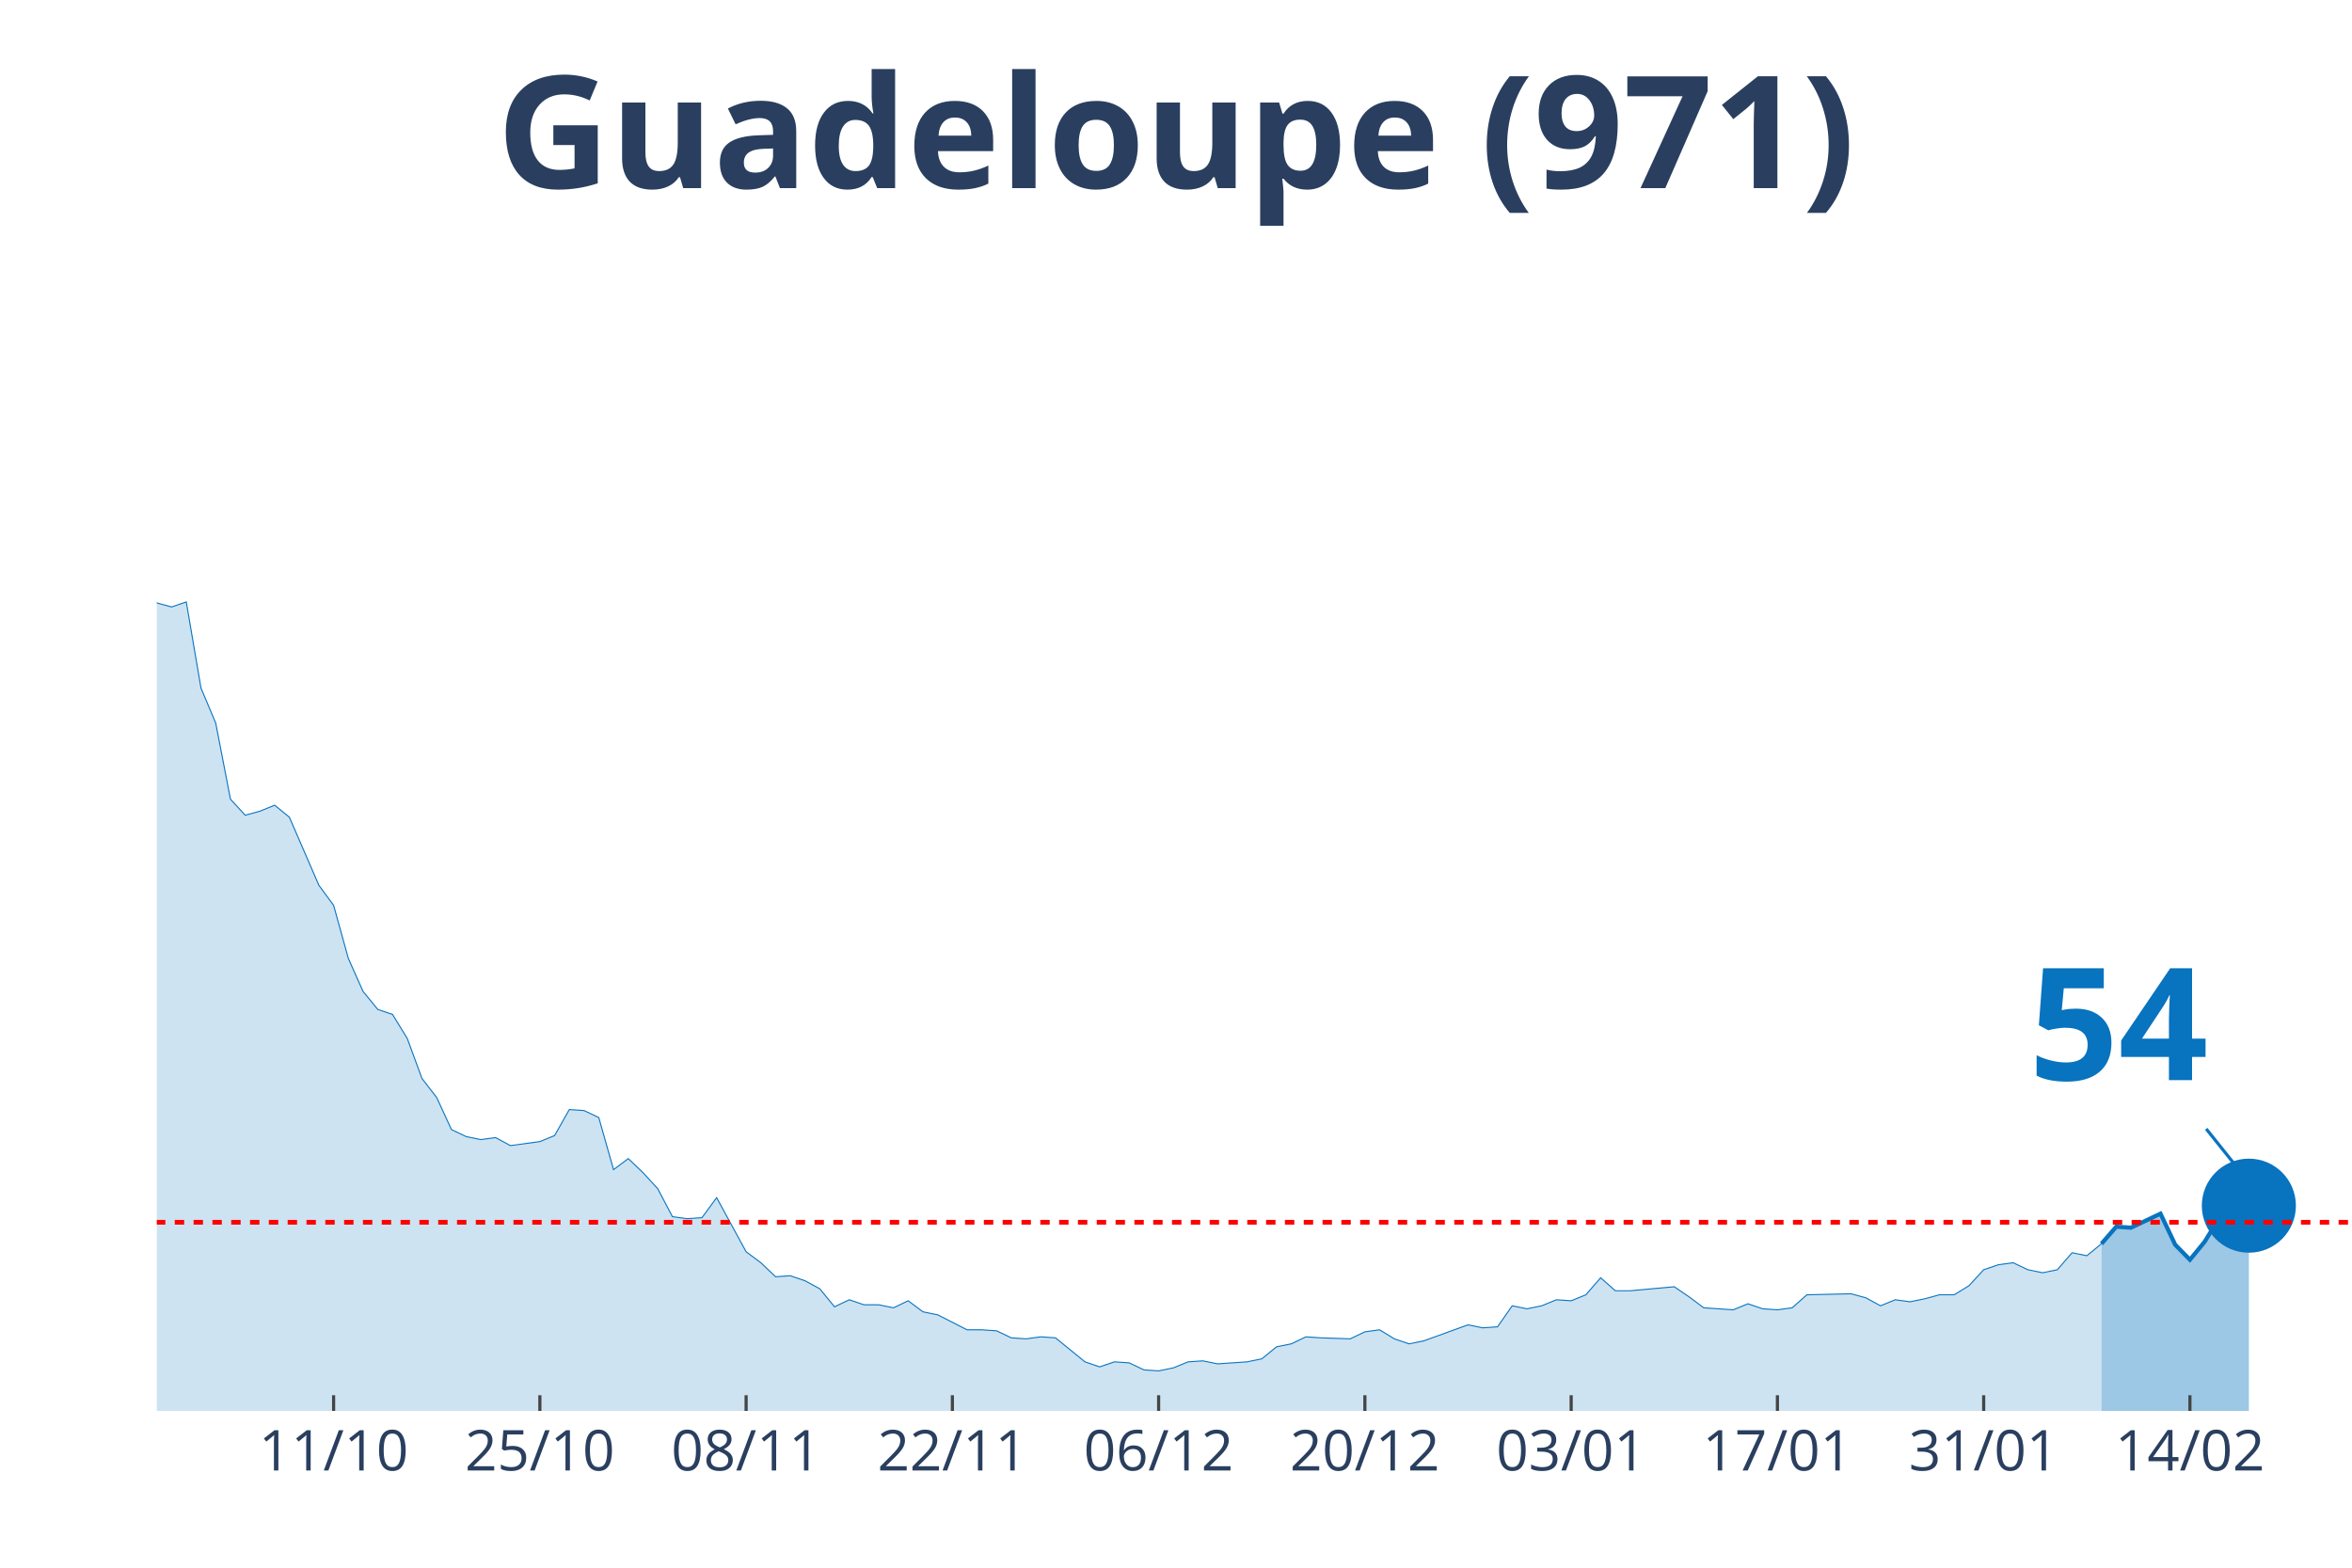
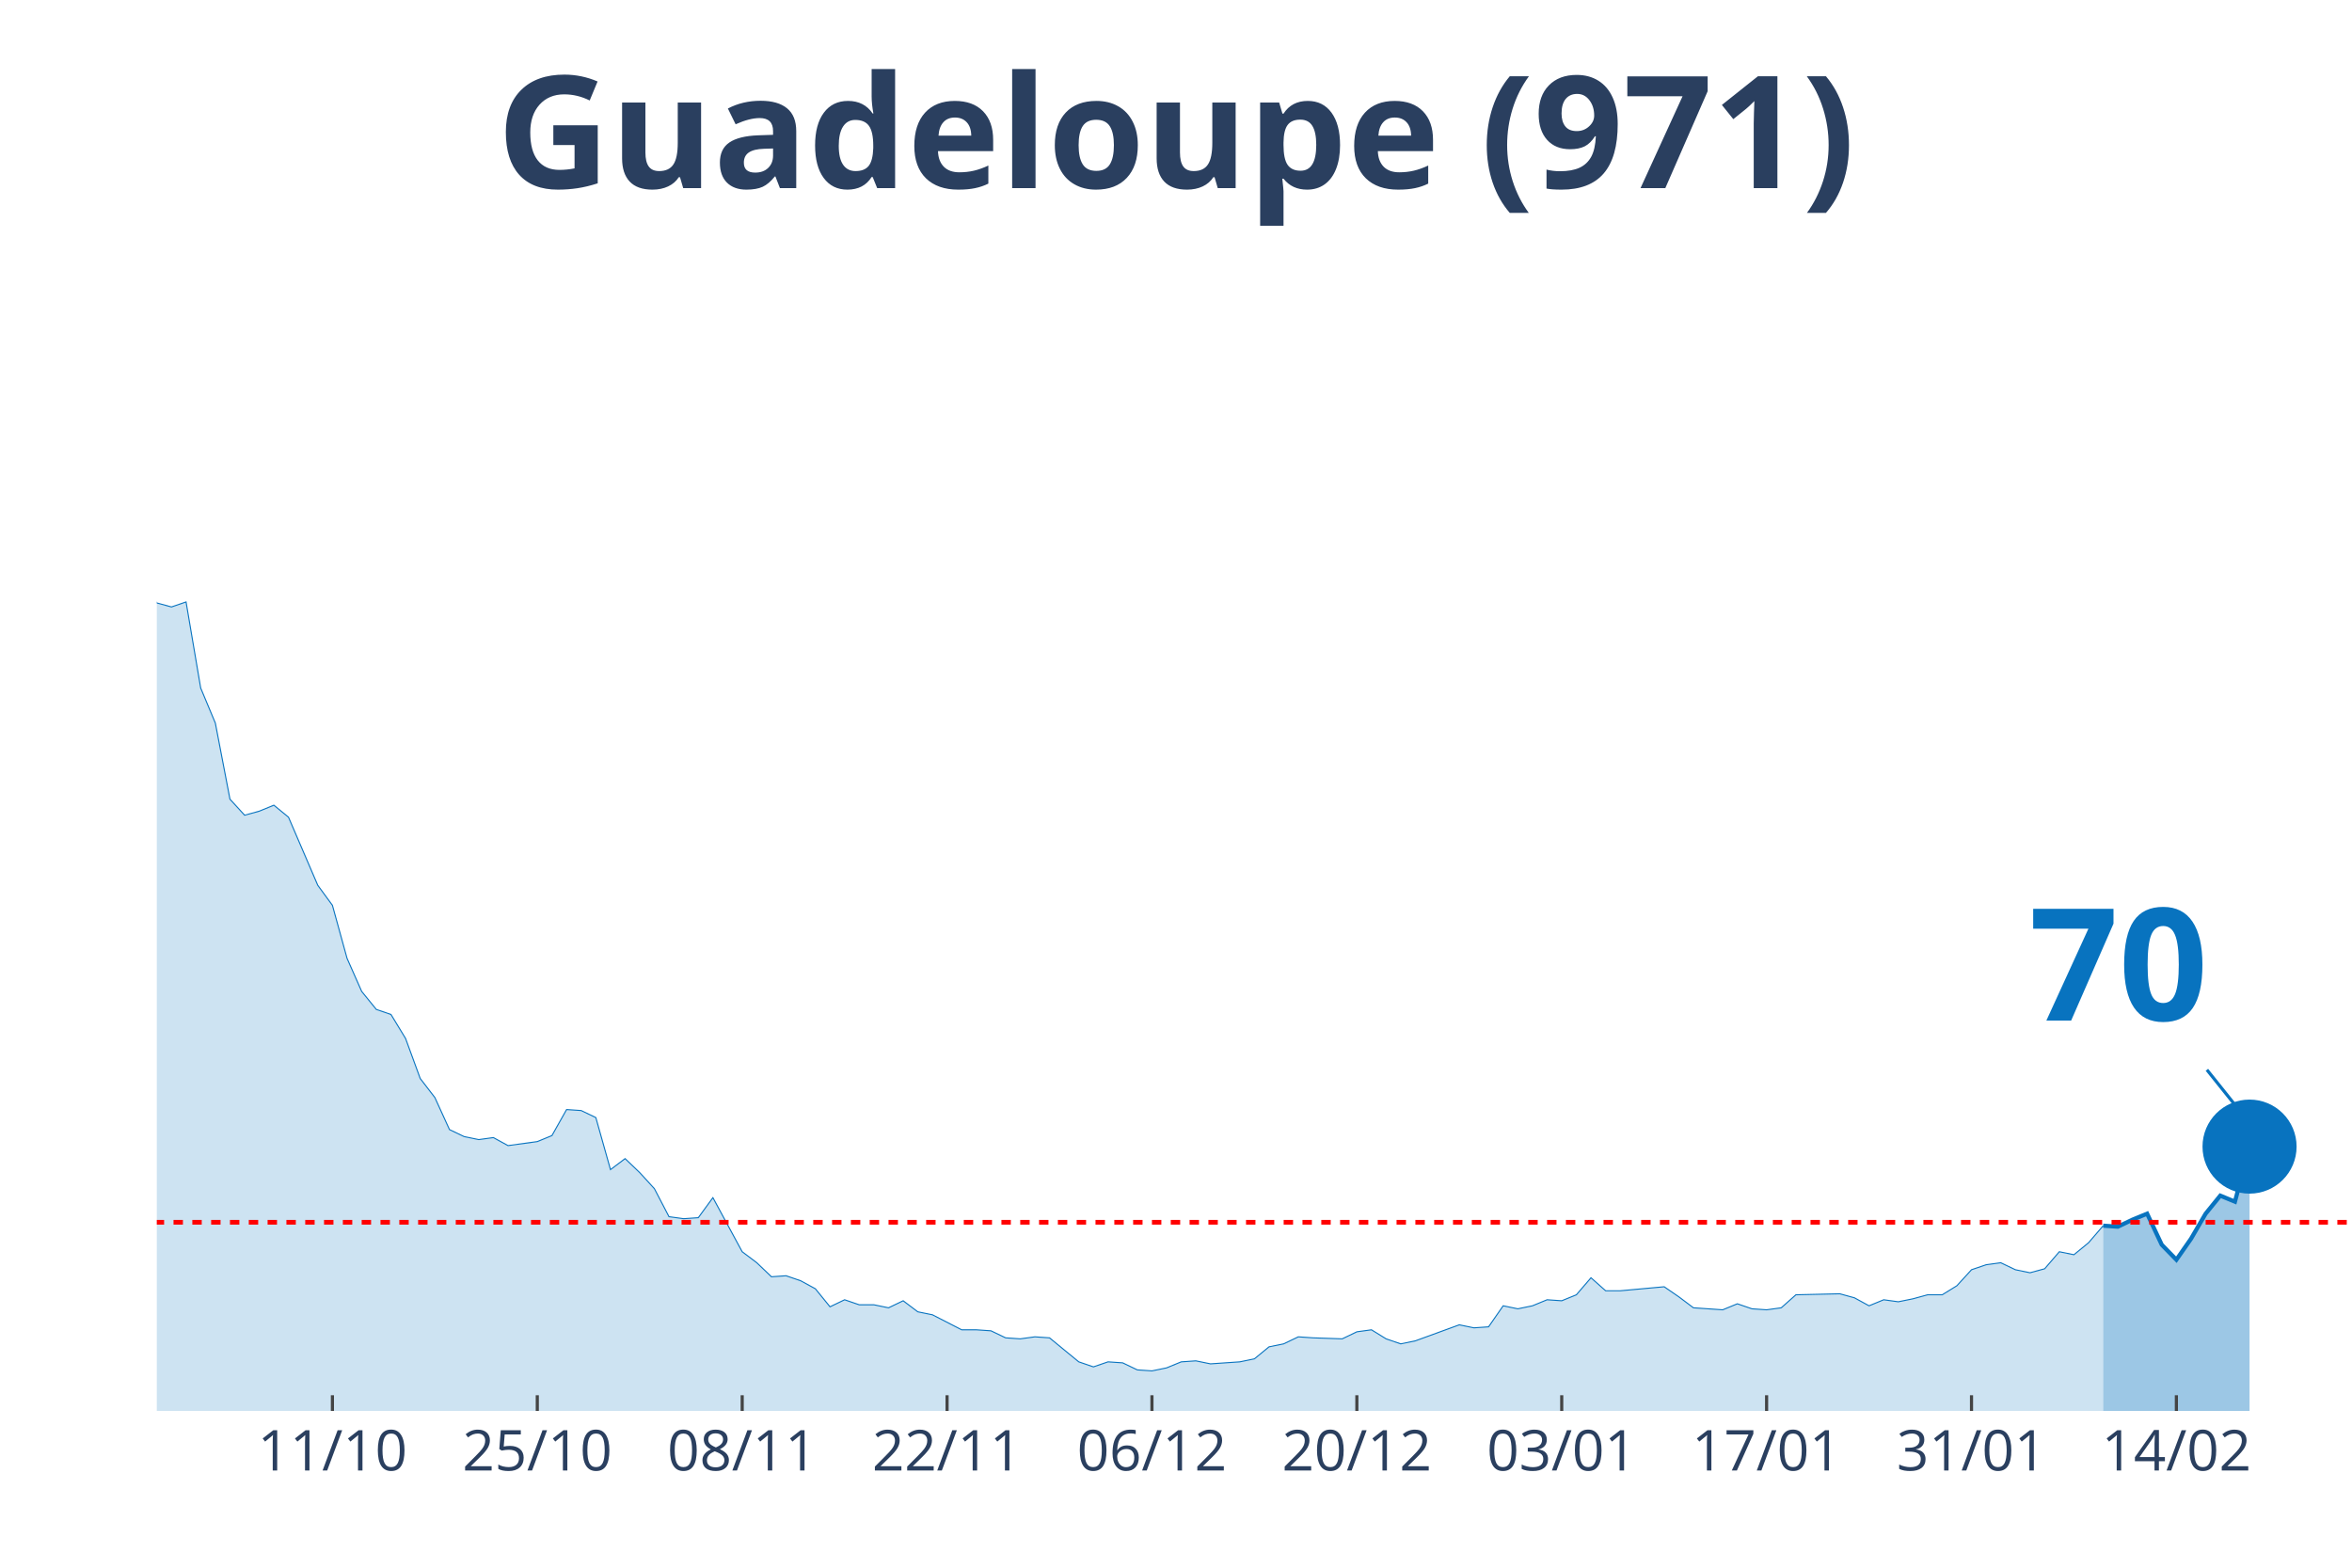
<svg xmlns="http://www.w3.org/2000/svg" class="main-svg" width="1125" height="750" style="" viewBox="0 0 750 500">
  <rect x="0" y="0" width="750" height="500" style="fill: rgb(0, 0, 0); fill-opacity: 0;" />
-   <defs id="defs-a78598">
+   <defs id="defs-aba54e">
    <g class="clips">
-       <clipPath id="clipa78598xyplot" class="plotclip">
+       <clipPath id="clipaba54exyplot" class="plotclip">
        <rect width="700" height="380" />
      </clipPath>
-       <clipPath class="axesclip" id="clipa78598x">
+       <clipPath class="axesclip" id="clipaba54ex">
        <rect x="50" y="0" width="700" height="500" />
      </clipPath>
-       <clipPath class="axesclip" id="clipa78598y">
+       <clipPath class="axesclip" id="clipaba54ey">
        <rect x="0" y="70" width="750" height="380" />
      </clipPath>
-       <clipPath class="axesclip" id="clipa78598xy">
+       <clipPath class="axesclip" id="clipaba54exy">
        <rect x="50" y="70" width="700" height="380" />
      </clipPath>
    </g>
    <g class="gradients" />
  </defs>
  <g class="bglayer">
    <rect class="bg" x="50" y="70" width="700" height="380" style="fill: rgb(0, 0, 0); fill-opacity: 0; stroke-width: 0;" />
  </g>
  <g class="layer-below">
    <g class="imagelayer" />
    <g class="shapelayer" />
  </g>
  <g class="cartesianlayer">
    <g class="subplot xy">
      <g class="layer-subplot">
        <g class="shapelayer" />
        <g class="imagelayer" />
      </g>
      <g class="gridlayer">
        <g class="x">
-           <path class="xgrid crisp" transform="translate(106.38,0)" d="M0,70v380" style="stroke: rgb(255, 255, 255); stroke-opacity: 1; stroke-width: 1px;" />
-           <path class="xgrid crisp" transform="translate(172.15,0)" d="M0,70v380" style="stroke: rgb(255, 255, 255); stroke-opacity: 1; stroke-width: 1px;" />
-           <path class="xgrid crisp" transform="translate(237.92,0)" d="M0,70v380" style="stroke: rgb(255, 255, 255); stroke-opacity: 1; stroke-width: 1px;" />
-           <path class="xgrid crisp" transform="translate(303.69,0)" d="M0,70v380" style="stroke: rgb(255, 255, 255); stroke-opacity: 1; stroke-width: 1px;" />
-           <path class="xgrid crisp" transform="translate(369.46,0)" d="M0,70v380" style="stroke: rgb(255, 255, 255); stroke-opacity: 1; stroke-width: 1px;" />
-           <path class="xgrid crisp" transform="translate(435.23,0)" d="M0,70v380" style="stroke: rgb(255, 255, 255); stroke-opacity: 1; stroke-width: 1px;" />
-           <path class="xgrid crisp" transform="translate(501.01,0)" d="M0,70v380" style="stroke: rgb(255, 255, 255); stroke-opacity: 1; stroke-width: 1px;" />
-           <path class="xgrid crisp" transform="translate(566.78,0)" d="M0,70v380" style="stroke: rgb(255, 255, 255); stroke-opacity: 1; stroke-width: 1px;" />
-           <path class="xgrid crisp" transform="translate(632.55,0)" d="M0,70v380" style="stroke: rgb(255, 255, 255); stroke-opacity: 1; stroke-width: 1px;" />
-           <path class="xgrid crisp" transform="translate(698.32,0)" d="M0,70v380" style="stroke: rgb(255, 255, 255); stroke-opacity: 1; stroke-width: 1px;" />
+           <path class="xgrid crisp" transform="translate(106,0)" d="M0,70v380" style="stroke: rgb(255, 255, 255); stroke-opacity: 1; stroke-width: 1px;" />
+           <path class="xgrid crisp" transform="translate(171.33,0)" d="M0,70v380" style="stroke: rgb(255, 255, 255); stroke-opacity: 1; stroke-width: 1px;" />
+           <path class="xgrid crisp" transform="translate(236.67,0)" d="M0,70v380" style="stroke: rgb(255, 255, 255); stroke-opacity: 1; stroke-width: 1px;" />
+           <path class="xgrid crisp" transform="translate(302,0)" d="M0,70v380" style="stroke: rgb(255, 255, 255); stroke-opacity: 1; stroke-width: 1px;" />
+           <path class="xgrid crisp" transform="translate(367.33,0)" d="M0,70v380" style="stroke: rgb(255, 255, 255); stroke-opacity: 1; stroke-width: 1px;" />
+           <path class="xgrid crisp" transform="translate(432.67,0)" d="M0,70v380" style="stroke: rgb(255, 255, 255); stroke-opacity: 1; stroke-width: 1px;" />
+           <path class="xgrid crisp" transform="translate(498,0)" d="M0,70v380" style="stroke: rgb(255, 255, 255); stroke-opacity: 1; stroke-width: 1px;" />
+           <path class="xgrid crisp" transform="translate(563.33,0)" d="M0,70v380" style="stroke: rgb(255, 255, 255); stroke-opacity: 1; stroke-width: 1px;" />
+           <path class="xgrid crisp" transform="translate(628.67,0)" d="M0,70v380" style="stroke: rgb(255, 255, 255); stroke-opacity: 1; stroke-width: 1px;" />
+           <path class="xgrid crisp" transform="translate(694,0)" d="M0,70v380" style="stroke: rgb(255, 255, 255); stroke-opacity: 1; stroke-width: 1px;" />
        </g>
        <g class="y" />
      </g>
      <g class="zerolinelayer" />
      <path class="xlines-below" />
      <path class="ylines-below" />
      <g class="overlines-below" />
      <g class="xaxislayer-below" />
      <g class="yaxislayer-below" />
      <g class="overaxes-below" />
-       <g class="plot" transform="translate(50, 70)" clip-path="url('#clipa78598xyplot')">
+       <g class="plot" transform="translate(50, 70)" clip-path="url('#clipaba54exyplot')">
        <g class="scatterlayer mlayer">
-           <g class="trace scatter tracec41dfa" style="stroke-miterlimit: 2;">
+           <g class="trace scatter tracef78bc4" style="stroke-miterlimit: 2;">
            <g class="fills">
              <g>
-                 <path class="js-fill" d="M620.13,380L-638.93,380L-638.93,380L-530.87,378.08L-526.17,378.4L-469.8,377.45L-465.1,376.81L-432.21,378.08L-427.52,377.76L-319.46,375.53L-314.77,367.23L-305.37,360.52L-300.67,361.48L-286.58,361.16L-281.88,366.91L-277.18,372.34L-272.48,372.02L-263.09,365.95L-258.39,364.99L-248.99,359.88L-244.3,349.03L-230.2,325.08L-225.5,324.12L-220.81,322.84L-216.11,304.64L-202.01,273.03L-197.32,273.34L-187.92,273.34L-183.22,249.39L-169.13,183.93L-164.43,177.55L-159.73,173.71L-155.03,171.16L-150.34,146.25L-145.64,138.59L-140.94,120.39L-136.24,115.6L-131.54,98.99L-126.85,98.35L-122.15,99.31L-117.45,108.25L-112.75,90.37L-108.05,93.88L-103.36,78.24L-98.66,84.94L-93.96,75.68L-89.26,72.17L-84.56,55.56L-79.87,52.69L-75.17,35.13L-70.47,27.14L-65.77,15.33L-61.07,22.35L-56.38,17.88L-51.68,3.51L-46.98,0L-42.28,19.8L-37.58,31.29L-32.89,32.57L-28.19,31.61L-23.49,38L-14.09,91.33L-9.4,95.48L0,122.3L4.7,123.58L9.4,121.98L14.09,149.45L18.79,160.62L23.49,184.89L28.19,190L32.89,188.72L37.58,186.81L42.28,190.64L51.68,212.35L56.38,218.74L61.07,235.66L65.77,246.2L70.47,251.95L75.17,253.55L79.87,261.21L84.56,273.98L89.26,280.05L93.96,290.27L98.66,292.5L103.36,293.46L108.05,292.82L112.75,295.38L122.15,294.1L126.85,292.18L131.54,283.88L136.24,284.2L140.94,286.44L145.64,303.04L150.34,299.53L155.03,304L159.73,309.11L164.43,318.05L169.13,318.69L173.83,318.37L178.52,311.98L183.22,320.61L187.92,329.23L192.62,332.74L197.32,337.21L202.01,336.89L206.71,338.49L211.41,341.04L216.11,346.79L220.81,344.55L225.5,346.15L230.2,346.15L234.9,347.11L239.6,344.87L244.3,348.39L248.99,349.34L258.39,354.13L263.09,354.13L267.79,354.45L272.48,356.69L277.18,357.01L281.88,356.37L286.58,356.69L291.28,360.52L295.97,364.35L300.67,365.95L305.37,364.35L310.07,364.67L314.77,366.91L319.46,367.23L324.16,366.27L328.86,364.35L333.56,364.03L338.26,364.99L347.65,364.35L352.35,363.39L357.05,359.56L361.74,358.61L366.44,356.37L371.14,356.69L380.54,357.01L385.23,354.77L389.93,354.13L394.63,357.01L399.33,358.61L404.03,357.65L418.12,352.54L422.82,353.5L427.52,353.18L432.21,346.47L436.91,347.43L441.61,346.47L446.31,344.55L451.01,344.87L455.7,342.96L460.4,337.53L465.1,341.68L469.8,341.68L483.89,340.4L488.59,343.6L493.29,347.11L497.99,347.43L502.68,347.75L507.38,345.83L512.08,347.43L516.78,347.75L521.48,347.11L526.17,342.96L540.27,342.64L544.97,343.92L549.66,346.47L554.36,344.55L559.06,345.19L563.76,344.24L568.46,342.96L573.15,342.96L577.85,340.08L582.55,334.97L587.25,333.38L591.95,332.74L596.64,334.97L601.34,335.93L606.04,334.97L610.74,329.55L615.44,330.5L620.13,326.67" style="fill: rgb(8, 115, 191); fill-opacity: 0.2; stroke-width: 0;" />
+                 <path class="js-fill" d="M620.67,380L-634.67,380L-634.67,380L-527.33,378.08L-522.67,378.4L-466.67,377.45L-462,376.81L-429.33,378.08L-424.67,377.76L-317.33,375.53L-312.67,367.23L-303.33,360.52L-298.67,361.48L-284.67,361.16L-280,366.91L-275.33,372.34L-270.67,372.02L-261.33,365.95L-256.67,364.99L-247.33,359.88L-242.67,349.03L-228.67,325.08L-224,324.12L-219.33,322.84L-214.67,304.64L-200.67,273.03L-196,273.34L-186.67,273.34L-182,249.39L-168,183.93L-163.33,177.55L-158.67,173.71L-154,171.16L-149.33,146.25L-144.67,138.59L-140,120.39L-135.33,115.6L-130.67,98.99L-126,98.35L-121.33,99.31L-116.67,108.25L-112,90.37L-107.33,93.88L-102.67,78.24L-98,84.94L-93.33,75.68L-88.67,72.17L-84,55.56L-79.33,52.69L-74.67,35.13L-70,27.14L-65.33,15.33L-60.67,22.35L-56,17.88L-51.33,3.51L-46.67,0L-42,19.8L-37.33,31.29L-32.67,32.57L-28,31.61L-23.33,38L-14,91.33L-9.33,95.48L0,122.3L4.67,123.58L9.33,121.98L14,149.45L18.67,160.62L23.33,184.89L28,190L32.67,188.72L37.33,186.81L42,190.64L51.33,212.35L56,218.74L60.67,235.66L65.33,246.2L70,251.95L74.67,253.55L79.33,261.21L84,273.98L88.67,280.05L93.33,290.27L98,292.5L102.67,293.46L107.33,292.82L112,295.38L121.33,294.1L126,292.18L130.67,283.88L135.33,284.2L140,286.44L144.67,303.04L149.33,299.53L154,304L158.67,309.11L163.33,318.05L168,318.69L172.67,318.37L177.33,311.98L182,320.61L186.67,329.23L191.33,332.74L196,337.21L200.67,336.89L205.33,338.49L210,341.04L214.67,346.79L219.33,344.55L224,346.15L228.67,346.15L233.33,347.11L238,344.87L242.67,348.39L247.33,349.34L256.67,354.13L261.33,354.13L266,354.45L270.67,356.69L275.33,357.01L280,356.37L284.67,356.69L289.33,360.52L294,364.35L298.67,365.95L303.33,364.35L308,364.67L312.67,366.91L317.33,367.23L322,366.27L326.67,364.35L331.33,364.03L336,364.99L345.33,364.35L350,363.39L354.67,359.56L359.33,358.61L364,356.37L368.67,356.69L378,357.01L382.67,354.77L387.33,354.13L392,357.01L396.67,358.61L401.33,357.65L415.33,352.54L420,353.5L424.67,353.18L429.33,346.47L434,347.43L438.67,346.47L443.33,344.55L448,344.87L452.67,342.96L457.33,337.53L462,341.68L466.67,341.68L480.67,340.4L485.33,343.6L490,347.11L494.67,347.43L499.33,347.75L504,345.83L508.67,347.43L513.33,347.75L518,347.11L522.67,342.96L536.67,342.64L541.33,343.92L546,346.47L550.67,344.55L555.33,345.19L560,344.24L564.67,342.96L569.33,342.96L574,340.08L578.67,334.97L583.33,333.38L588,332.74L592.67,334.97L597.33,335.93L602,334.66L606.67,329.23L611.33,330.18L616,326.35L620.67,320.92" style="fill: rgb(8, 115, 191); fill-opacity: 0.2; stroke-width: 0;" />
              </g>
            </g>
            <g class="errorbars" />
            <g class="lines">
-               <path class="js-line" d="M-638.93,380L-530.87,378.08L-526.17,378.4L-469.8,377.45L-465.1,376.81L-432.21,378.08L-427.52,377.76L-319.46,375.53L-314.77,367.23L-305.37,360.52L-300.67,361.48L-286.58,361.16L-281.88,366.91L-277.18,372.34L-272.48,372.02L-263.09,365.95L-258.39,364.99L-248.99,359.88L-244.3,349.03L-230.2,325.08L-225.5,324.12L-220.81,322.84L-216.11,304.64L-202.01,273.03L-197.32,273.34L-187.92,273.34L-183.22,249.39L-169.13,183.93L-164.43,177.55L-159.73,173.71L-155.03,171.16L-150.34,146.25L-145.64,138.59L-140.94,120.39L-136.24,115.6L-131.54,98.99L-126.85,98.35L-122.15,99.31L-117.45,108.25L-112.75,90.37L-108.05,93.88L-103.36,78.24L-98.66,84.94L-93.96,75.68L-89.26,72.17L-84.56,55.56L-79.87,52.69L-75.17,35.13L-70.47,27.14L-65.77,15.33L-61.07,22.35L-56.38,17.88L-51.68,3.51L-46.98,0L-42.28,19.8L-37.58,31.29L-32.89,32.57L-28.19,31.61L-23.49,38L-14.09,91.33L-9.4,95.48L0,122.3L4.7,123.58L9.4,121.98L14.09,149.45L18.79,160.62L23.49,184.89L28.19,190L32.89,188.72L37.58,186.81L42.28,190.64L51.68,212.35L56.38,218.74L61.07,235.66L65.77,246.2L70.47,251.95L75.17,253.55L79.87,261.21L84.56,273.98L89.26,280.05L93.96,290.27L98.66,292.5L103.36,293.46L108.05,292.82L112.75,295.38L122.15,294.1L126.85,292.18L131.54,283.88L136.24,284.2L140.94,286.44L145.64,303.04L150.34,299.53L155.03,304L159.73,309.11L164.43,318.05L169.13,318.69L173.83,318.37L178.52,311.98L183.22,320.61L187.92,329.23L192.62,332.74L197.32,337.21L202.01,336.89L206.71,338.49L211.41,341.04L216.11,346.79L220.81,344.55L225.5,346.15L230.2,346.15L234.9,347.11L239.6,344.87L244.3,348.39L248.99,349.34L258.39,354.13L263.09,354.13L267.79,354.45L272.48,356.69L277.18,357.01L281.88,356.37L286.58,356.69L291.28,360.52L295.97,364.35L300.67,365.95L305.37,364.35L310.07,364.67L314.77,366.91L319.46,367.23L324.16,366.27L328.86,364.35L333.56,364.03L338.26,364.99L347.65,364.35L352.35,363.39L357.05,359.56L361.74,358.61L366.44,356.37L371.14,356.69L380.54,357.01L385.23,354.77L389.93,354.13L394.63,357.01L399.33,358.61L404.03,357.65L418.12,352.54L422.82,353.5L427.52,353.18L432.21,346.47L436.91,347.43L441.61,346.47L446.31,344.55L451.01,344.87L455.7,342.96L460.4,337.53L465.1,341.68L469.8,341.68L483.89,340.4L488.59,343.6L493.29,347.11L497.99,347.43L502.68,347.75L507.38,345.83L512.08,347.43L516.78,347.75L521.48,347.11L526.17,342.96L540.27,342.64L544.97,343.92L549.66,346.47L554.36,344.55L559.06,345.19L563.76,344.24L568.46,342.96L573.15,342.96L577.85,340.08L582.55,334.97L587.25,333.38L591.95,332.74L596.64,334.97L601.34,335.93L606.04,334.97L610.74,329.55L615.44,330.5L620.13,326.67" style="vector-effect: non-scaling-stroke; fill: none; stroke: rgb(8, 115, 191); stroke-opacity: 1; stroke-width: 0.5px; opacity: 1;" />
+               <path class="js-line" d="M-634.67,380L-527.33,378.08L-522.67,378.4L-466.67,377.45L-462,376.81L-429.33,378.08L-424.67,377.76L-317.33,375.53L-312.67,367.23L-303.33,360.52L-298.67,361.48L-284.67,361.16L-280,366.91L-275.33,372.34L-270.67,372.02L-261.33,365.95L-256.67,364.99L-247.33,359.88L-242.67,349.03L-228.67,325.08L-224,324.12L-219.33,322.84L-214.67,304.64L-200.67,273.03L-196,273.34L-186.67,273.34L-182,249.39L-168,183.93L-163.33,177.55L-158.67,173.71L-154,171.16L-149.33,146.25L-144.67,138.59L-140,120.39L-135.33,115.6L-130.67,98.99L-126,98.35L-121.33,99.31L-116.67,108.25L-112,90.37L-107.33,93.88L-102.67,78.24L-98,84.94L-93.33,75.68L-88.67,72.17L-84,55.56L-79.33,52.69L-74.67,35.13L-70,27.14L-65.33,15.33L-60.67,22.35L-56,17.88L-51.33,3.51L-46.67,0L-42,19.8L-37.33,31.29L-32.67,32.57L-28,31.61L-23.33,38L-14,91.33L-9.33,95.48L0,122.3L4.67,123.58L9.33,121.98L14,149.45L18.67,160.62L23.33,184.89L28,190L32.67,188.72L37.33,186.81L42,190.64L51.33,212.35L56,218.74L60.67,235.66L65.33,246.2L70,251.95L74.67,253.55L79.33,261.21L84,273.98L88.67,280.05L93.33,290.27L98,292.5L102.67,293.46L107.33,292.82L112,295.38L121.33,294.1L126,292.18L130.67,283.88L135.33,284.2L140,286.44L144.67,303.04L149.33,299.53L154,304L158.67,309.11L163.33,318.05L168,318.69L172.67,318.37L177.33,311.98L182,320.61L186.67,329.23L191.33,332.74L196,337.21L200.67,336.89L205.33,338.49L210,341.04L214.67,346.79L219.33,344.55L224,346.15L228.67,346.15L233.33,347.11L238,344.87L242.67,348.39L247.33,349.34L256.67,354.13L261.33,354.13L266,354.45L270.67,356.69L275.33,357.01L280,356.37L284.67,356.69L289.33,360.52L294,364.35L298.67,365.95L303.33,364.35L308,364.67L312.67,366.91L317.33,367.23L322,366.27L326.67,364.35L331.33,364.03L336,364.99L345.33,364.35L350,363.39L354.67,359.56L359.33,358.61L364,356.37L368.67,356.69L378,357.01L382.67,354.77L387.33,354.13L392,357.01L396.67,358.61L401.33,357.65L415.33,352.54L420,353.5L424.67,353.18L429.33,346.47L434,347.43L438.67,346.47L443.33,344.55L448,344.87L452.67,342.96L457.33,337.53L462,341.68L466.67,341.68L480.67,340.4L485.33,343.6L490,347.11L494.67,347.43L499.33,347.75L504,345.83L508.67,347.43L513.33,347.75L518,347.11L522.67,342.96L536.67,342.64L541.33,343.92L546,346.47L550.67,344.55L555.33,345.19L560,344.24L564.67,342.96L569.33,342.96L574,340.08L578.67,334.97L583.33,333.38L588,332.74L592.67,334.97L597.33,335.93L602,334.66L606.67,329.23L611.33,330.18L616,326.35L620.67,320.92" style="vector-effect: non-scaling-stroke; fill: none; stroke: rgb(8, 115, 191); stroke-opacity: 1; stroke-width: 0.5px; opacity: 1;" />
            </g>
            <g class="points" />
            <g class="text" />
          </g>
-           <g class="trace scatter trace8b8574" style="stroke-miterlimit: 2;">
+           <g class="trace scatter trace7c4caf" style="stroke-miterlimit: 2;">
            <g class="fills">
              <g>
-                 <path class="js-fill" d="M667.11,380L620.13,380L620.13,326.67L624.83,321.24L629.53,321.56L638.93,317.09L643.62,326.99L648.32,331.78L653.02,326.03L657.72,318.37L662.42,312.62L667.11,314.54" style="fill: rgb(8, 115, 191); fill-opacity: 0.4; stroke-width: 0;" />
+                 <path class="js-fill" d="M667.33,380L620.67,380L620.67,320.92L625.33,321.24L630,319.01L634.67,317.09L639.33,326.99L644,331.78L648.67,325.08L653.33,317.09L658,311.34L662.67,313.26L667.33,295.7" style="fill: rgb(8, 115, 191); fill-opacity: 0.4; stroke-width: 0;" />
              </g>
            </g>
            <g class="errorbars" />
            <g class="lines">
-               <path class="js-line" d="M620.13,326.67L624.83,321.24L629.53,321.56L638.93,317.09L643.62,326.99L648.32,331.78L653.02,326.03L657.72,318.37L662.42,312.62L667.11,314.54" style="vector-effect: non-scaling-stroke; fill: none; stroke: rgb(8, 115, 191); stroke-opacity: 1; stroke-width: 2px; opacity: 1;" />
+               <path class="js-line" d="M620.67,320.92L625.33,321.24L630,319.01L634.67,317.09L639.33,326.99L644,331.78L648.67,325.08L653.33,317.09L658,311.34L662.67,313.26L667.33,295.7" style="vector-effect: non-scaling-stroke; fill: none; stroke: rgb(8, 115, 191); stroke-opacity: 1; stroke-width: 2px; opacity: 1;" />
            </g>
            <g class="points" />
            <g class="text" />
          </g>
-           <g class="trace scatter trace5466e6" style="stroke-miterlimit: 2; opacity: 1;">
+           <g class="trace scatter tracebea07e" style="stroke-miterlimit: 2; opacity: 1;">
            <g class="fills" />
            <g class="errorbars" />
            <g class="lines" />
            <g class="points">
-               <path class="point" transform="translate(667.11,314.54)" d="M15,0A15,15 0 1,1 0,-15A15,15 0 0,1 15,0Z" style="opacity: 1; stroke-width: 0px; fill: rgb(8, 115, 191); fill-opacity: 1;" />
+               <path class="point" transform="translate(667.33,295.7)" d="M15,0A15,15 0 1,1 0,-15A15,15 0 0,1 15,0Z" style="opacity: 1; stroke-width: 0px; fill: rgb(8, 115, 191); fill-opacity: 1;" />
            </g>
            <g class="text" />
          </g>
        </g>
      </g>
      <g class="overplot" />
      <path class="xlines-above crisp" style="fill: none; stroke-width: 1px; stroke: rgb(0, 0, 0); stroke-opacity: 0;" d="" />
      <path class="ylines-above crisp" style="fill: none;" d="M0,0" />
      <g class="overlines-above" />
      <g class="xaxislayer-above">
-         <path class="xtick ticks crisp" d="M0,450v-5" transform="translate(106.38,0)" style="stroke: rgb(68, 68, 68); stroke-opacity: 1; stroke-width: 1px;" />
-         <path class="xtick ticks crisp" d="M0,450v-5" transform="translate(172.15,0)" style="stroke: rgb(68, 68, 68); stroke-opacity: 1; stroke-width: 1px;" />
-         <path class="xtick ticks crisp" d="M0,450v-5" transform="translate(237.92,0)" style="stroke: rgb(68, 68, 68); stroke-opacity: 1; stroke-width: 1px;" />
-         <path class="xtick ticks crisp" d="M0,450v-5" transform="translate(303.69,0)" style="stroke: rgb(68, 68, 68); stroke-opacity: 1; stroke-width: 1px;" />
-         <path class="xtick ticks crisp" d="M0,450v-5" transform="translate(369.46,0)" style="stroke: rgb(68, 68, 68); stroke-opacity: 1; stroke-width: 1px;" />
-         <path class="xtick ticks crisp" d="M0,450v-5" transform="translate(435.23,0)" style="stroke: rgb(68, 68, 68); stroke-opacity: 1; stroke-width: 1px;" />
-         <path class="xtick ticks crisp" d="M0,450v-5" transform="translate(501.01,0)" style="stroke: rgb(68, 68, 68); stroke-opacity: 1; stroke-width: 1px;" />
-         <path class="xtick ticks crisp" d="M0,450v-5" transform="translate(566.78,0)" style="stroke: rgb(68, 68, 68); stroke-opacity: 1; stroke-width: 1px;" />
-         <path class="xtick ticks crisp" d="M0,450v-5" transform="translate(632.55,0)" style="stroke: rgb(68, 68, 68); stroke-opacity: 1; stroke-width: 1px;" />
-         <path class="xtick ticks crisp" d="M0,450v-5" transform="translate(698.32,0)" style="stroke: rgb(68, 68, 68); stroke-opacity: 1; stroke-width: 1px;" />
+         <path class="xtick ticks crisp" d="M0,450v-5" transform="translate(106,0)" style="stroke: rgb(68, 68, 68); stroke-opacity: 1; stroke-width: 1px;" />
+         <path class="xtick ticks crisp" d="M0,450v-5" transform="translate(171.33,0)" style="stroke: rgb(68, 68, 68); stroke-opacity: 1; stroke-width: 1px;" />
+         <path class="xtick ticks crisp" d="M0,450v-5" transform="translate(236.67,0)" style="stroke: rgb(68, 68, 68); stroke-opacity: 1; stroke-width: 1px;" />
+         <path class="xtick ticks crisp" d="M0,450v-5" transform="translate(302,0)" style="stroke: rgb(68, 68, 68); stroke-opacity: 1; stroke-width: 1px;" />
+         <path class="xtick ticks crisp" d="M0,450v-5" transform="translate(367.33,0)" style="stroke: rgb(68, 68, 68); stroke-opacity: 1; stroke-width: 1px;" />
+         <path class="xtick ticks crisp" d="M0,450v-5" transform="translate(432.67,0)" style="stroke: rgb(68, 68, 68); stroke-opacity: 1; stroke-width: 1px;" />
+         <path class="xtick ticks crisp" d="M0,450v-5" transform="translate(498,0)" style="stroke: rgb(68, 68, 68); stroke-opacity: 1; stroke-width: 1px;" />
+         <path class="xtick ticks crisp" d="M0,450v-5" transform="translate(563.33,0)" style="stroke: rgb(68, 68, 68); stroke-opacity: 1; stroke-width: 1px;" />
+         <path class="xtick ticks crisp" d="M0,450v-5" transform="translate(628.67,0)" style="stroke: rgb(68, 68, 68); stroke-opacity: 1; stroke-width: 1px;" />
+         <path class="xtick ticks crisp" d="M0,450v-5" transform="translate(694,0)" style="stroke: rgb(68, 68, 68); stroke-opacity: 1; stroke-width: 1px;" />
        <g class="xtick">
-           <text text-anchor="middle" x="0" y="469" transform="translate(106.38,0)" style="font-family: 'Open Sans', verdana, arial, sans-serif; font-size: 18px; fill: rgb(42, 63, 95); fill-opacity: 1; white-space: pre;">11/10</text>
+           <text text-anchor="middle" x="0" y="469" transform="translate(106,0)" style="font-family: 'Open Sans', verdana, arial, sans-serif; font-size: 18px; fill: rgb(42, 63, 95); fill-opacity: 1; white-space: pre;">11/10</text>
        </g>
        <g class="xtick">
-           <text text-anchor="middle" x="0" y="469" transform="translate(172.15,0)" style="font-family: 'Open Sans', verdana, arial, sans-serif; font-size: 18px; fill: rgb(42, 63, 95); fill-opacity: 1; white-space: pre;">25/10</text>
+           <text text-anchor="middle" x="0" y="469" transform="translate(171.33,0)" style="font-family: 'Open Sans', verdana, arial, sans-serif; font-size: 18px; fill: rgb(42, 63, 95); fill-opacity: 1; white-space: pre;">25/10</text>
        </g>
        <g class="xtick">
-           <text text-anchor="middle" x="0" y="469" transform="translate(237.92,0)" style="font-family: 'Open Sans', verdana, arial, sans-serif; font-size: 18px; fill: rgb(42, 63, 95); fill-opacity: 1; white-space: pre;">08/11</text>
+           <text text-anchor="middle" x="0" y="469" transform="translate(236.67,0)" style="font-family: 'Open Sans', verdana, arial, sans-serif; font-size: 18px; fill: rgb(42, 63, 95); fill-opacity: 1; white-space: pre;">08/11</text>
        </g>
        <g class="xtick">
-           <text text-anchor="middle" x="0" y="469" transform="translate(303.69,0)" style="font-family: 'Open Sans', verdana, arial, sans-serif; font-size: 18px; fill: rgb(42, 63, 95); fill-opacity: 1; white-space: pre;">22/11</text>
+           <text text-anchor="middle" x="0" y="469" transform="translate(302,0)" style="font-family: 'Open Sans', verdana, arial, sans-serif; font-size: 18px; fill: rgb(42, 63, 95); fill-opacity: 1; white-space: pre;">22/11</text>
        </g>
        <g class="xtick">
-           <text text-anchor="middle" x="0" y="469" transform="translate(369.46,0)" style="font-family: 'Open Sans', verdana, arial, sans-serif; font-size: 18px; fill: rgb(42, 63, 95); fill-opacity: 1; white-space: pre;">06/12</text>
+           <text text-anchor="middle" x="0" y="469" transform="translate(367.33,0)" style="font-family: 'Open Sans', verdana, arial, sans-serif; font-size: 18px; fill: rgb(42, 63, 95); fill-opacity: 1; white-space: pre;">06/12</text>
        </g>
        <g class="xtick">
-           <text text-anchor="middle" x="0" y="469" transform="translate(435.23,0)" style="font-family: 'Open Sans', verdana, arial, sans-serif; font-size: 18px; fill: rgb(42, 63, 95); fill-opacity: 1; white-space: pre;">20/12</text>
+           <text text-anchor="middle" x="0" y="469" transform="translate(432.67,0)" style="font-family: 'Open Sans', verdana, arial, sans-serif; font-size: 18px; fill: rgb(42, 63, 95); fill-opacity: 1; white-space: pre;">20/12</text>
        </g>
        <g class="xtick">
-           <text text-anchor="middle" x="0" y="469" transform="translate(501.01,0)" style="font-family: 'Open Sans', verdana, arial, sans-serif; font-size: 18px; fill: rgb(42, 63, 95); fill-opacity: 1; white-space: pre;">03/01</text>
+           <text text-anchor="middle" x="0" y="469" transform="translate(498,0)" style="font-family: 'Open Sans', verdana, arial, sans-serif; font-size: 18px; fill: rgb(42, 63, 95); fill-opacity: 1; white-space: pre;">03/01</text>
        </g>
        <g class="xtick">
-           <text text-anchor="middle" x="0" y="469" transform="translate(566.78,0)" style="font-family: 'Open Sans', verdana, arial, sans-serif; font-size: 18px; fill: rgb(42, 63, 95); fill-opacity: 1; white-space: pre;">17/01</text>
+           <text text-anchor="middle" x="0" y="469" transform="translate(563.33,0)" style="font-family: 'Open Sans', verdana, arial, sans-serif; font-size: 18px; fill: rgb(42, 63, 95); fill-opacity: 1; white-space: pre;">17/01</text>
        </g>
        <g class="xtick">
-           <text text-anchor="middle" x="0" y="469" transform="translate(632.55,0)" style="font-family: 'Open Sans', verdana, arial, sans-serif; font-size: 18px; fill: rgb(42, 63, 95); fill-opacity: 1; white-space: pre;">31/01</text>
+           <text text-anchor="middle" x="0" y="469" transform="translate(628.67,0)" style="font-family: 'Open Sans', verdana, arial, sans-serif; font-size: 18px; fill: rgb(42, 63, 95); fill-opacity: 1; white-space: pre;">31/01</text>
        </g>
        <g class="xtick">
-           <text text-anchor="middle" x="0" y="469" transform="translate(698.32,0)" style="font-family: 'Open Sans', verdana, arial, sans-serif; font-size: 18px; fill: rgb(42, 63, 95); fill-opacity: 1; white-space: pre;">14/02</text>
+           <text text-anchor="middle" x="0" y="469" transform="translate(694,0)" style="font-family: 'Open Sans', verdana, arial, sans-serif; font-size: 18px; fill: rgb(42, 63, 95); fill-opacity: 1; white-space: pre;">14/02</text>
        </g>
      </g>
      <g class="yaxislayer-above" />
      <g class="overaxes-above" />
    </g>
  </g>
  <g class="polarlayer" />
  <g class="ternarylayer" />
  <g class="geolayer" />
  <g class="funnelarealayer" />
  <g class="pielayer" />
  <g class="treemaplayer" />
  <g class="sunburstlayer" />
  <g class="glimages" />
-   <defs id="topdefs-a78598">
+   <defs id="topdefs-aba54e">
    <g class="clips" />
  </defs>
  <g class="layer-above">
    <g class="imagelayer" />
    <g class="shapelayer">
-       <path data-index="0" fill-rule="evenodd" d="M-2590.27,389.83L843.96,389.83" clip-path="url('#clipa78598xy')" style="opacity: 1; stroke: rgb(255, 0, 0); stroke-opacity: 1; fill: rgb(0, 0, 0); fill-opacity: 0; stroke-dasharray: 3px, 3px; stroke-width: 1.5px;" />
+       <path data-index="0" fill-rule="evenodd" d="M-2572.67,389.83L838.67,389.83" clip-path="url('#clipaba54exy')" style="opacity: 1; stroke: rgb(255, 0, 0); stroke-opacity: 1; fill: rgb(0, 0, 0); fill-opacity: 0; stroke-dasharray: 3px, 3px; stroke-width: 1.5px;" />
    </g>
  </g>
  <g class="infolayer">
    <g class="g-gtitle">
      <text class="gtitle" x="375" y="25" text-anchor="middle" dy="0.7em" style="font-family: 'Open Sans', verdana, arial, sans-serif; font-size: 50px; fill: rgb(42, 63, 95); opacity: 1; font-weight: normal; white-space: pre;">
        <tspan style="font-weight:bold">Guadeloupe (971)</tspan>
      </text>
    </g>
    <g class="g-xtitle" />
    <g class="annotation" data-index="0" style="opacity: 1;">
-       <g class="annotation-text-g" transform="rotate(0,675.11,324.54)">
-         <g class="cursor-pointer" transform="translate(632, 289)">
+       <g class="annotation-text-g" transform="rotate(0,675.33,305.7)">
+         <g class="cursor-pointer" transform="translate(632, 270)">
          <rect class="bg" x="0.5" y="0.5" width="86" height="71" style="stroke-width: 1px; stroke: rgb(0, 0, 0); stroke-opacity: 0; fill: rgb(255, 255, 255); fill-opacity: 0.6;" />
          <text class="annotation-text" text-anchor="middle" x="43.531" y="55.5" style="font-family: 'Open Sans', verdana, arial, sans-serif; font-size: 50px; fill: rgb(8, 115, 191); fill-opacity: 1; white-space: pre;">
-             <tspan style="font-weight:bold">54 </tspan>
+             <tspan style="font-weight:bold">70 </tspan>
          </text>
        </g>
      </g>
      <g class="annotation-arrow-g" style="opacity: 1;">
-         <path d="M703.51,360.04L715.11,374.54" style="stroke-width: 1px; stroke: rgb(8, 115, 191); stroke-opacity: 1; stroke-dasharray: 0px, 0px, 18.569px, 18.569px;" />
+         <path d="M703.73,341.2L715.33,355.7" style="stroke-width: 1px; stroke: rgb(8, 115, 191); stroke-opacity: 1; stroke-dasharray: 0px, 0px, 18.569px, 18.569px;" />
      </g>
    </g>
  </g>
</svg>
